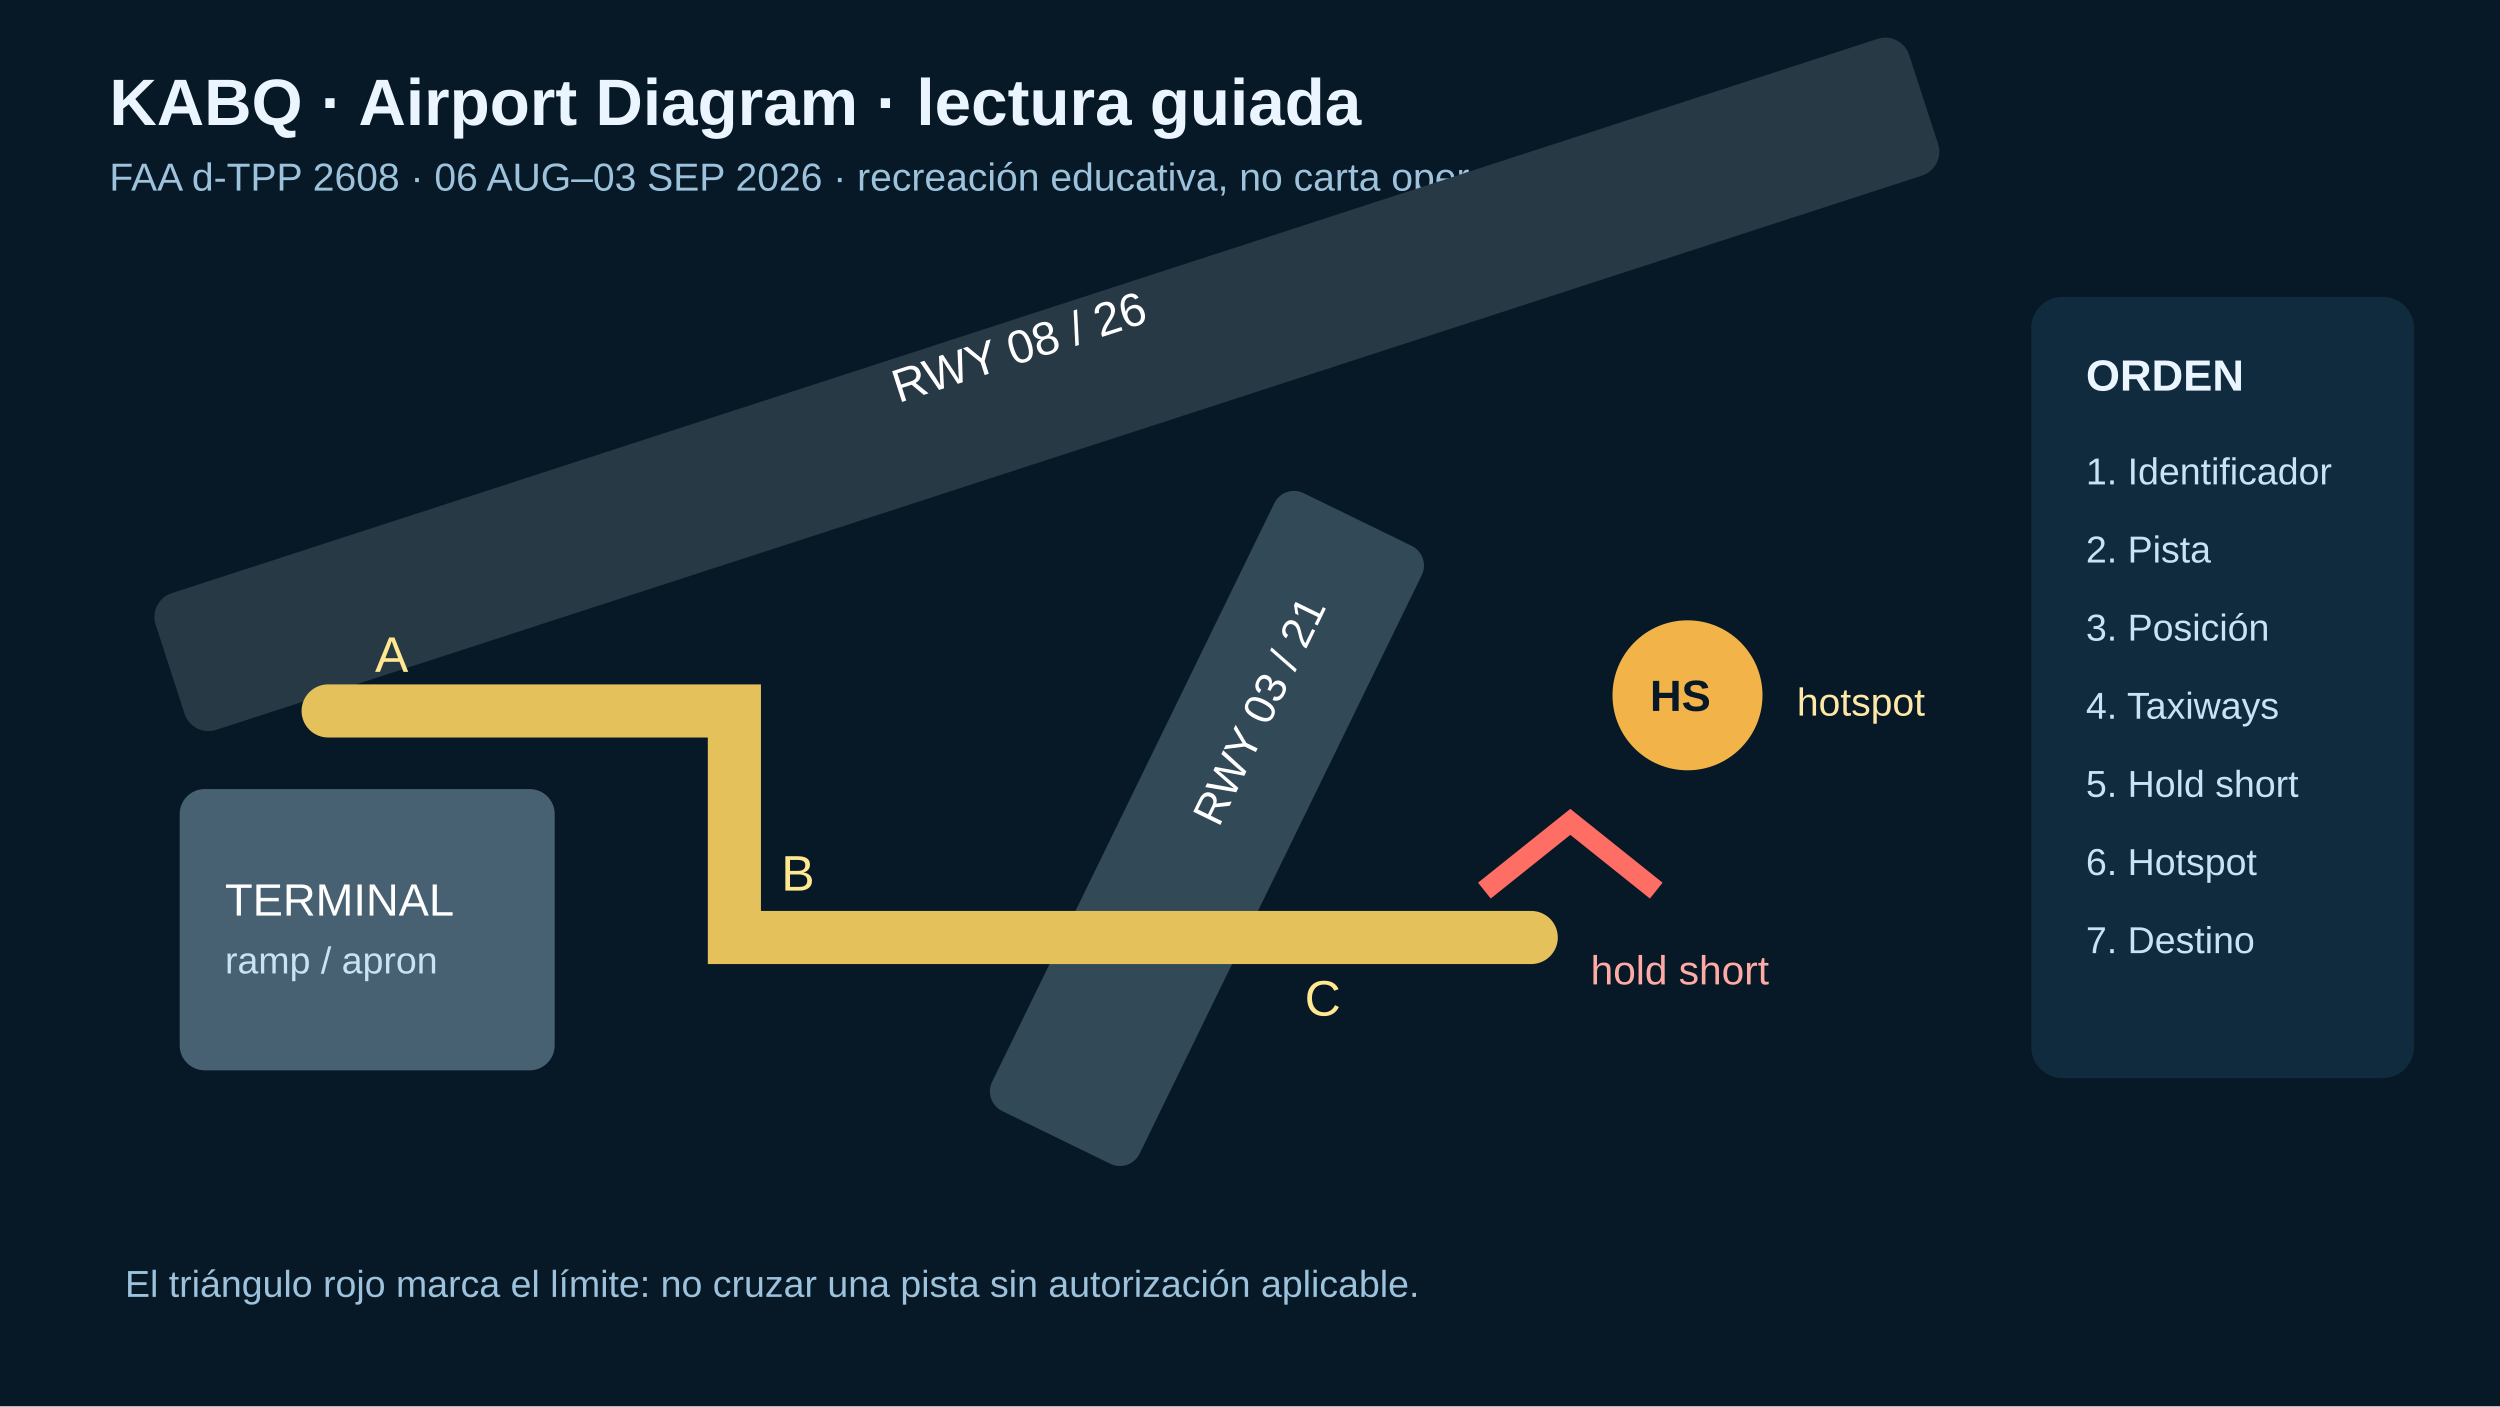
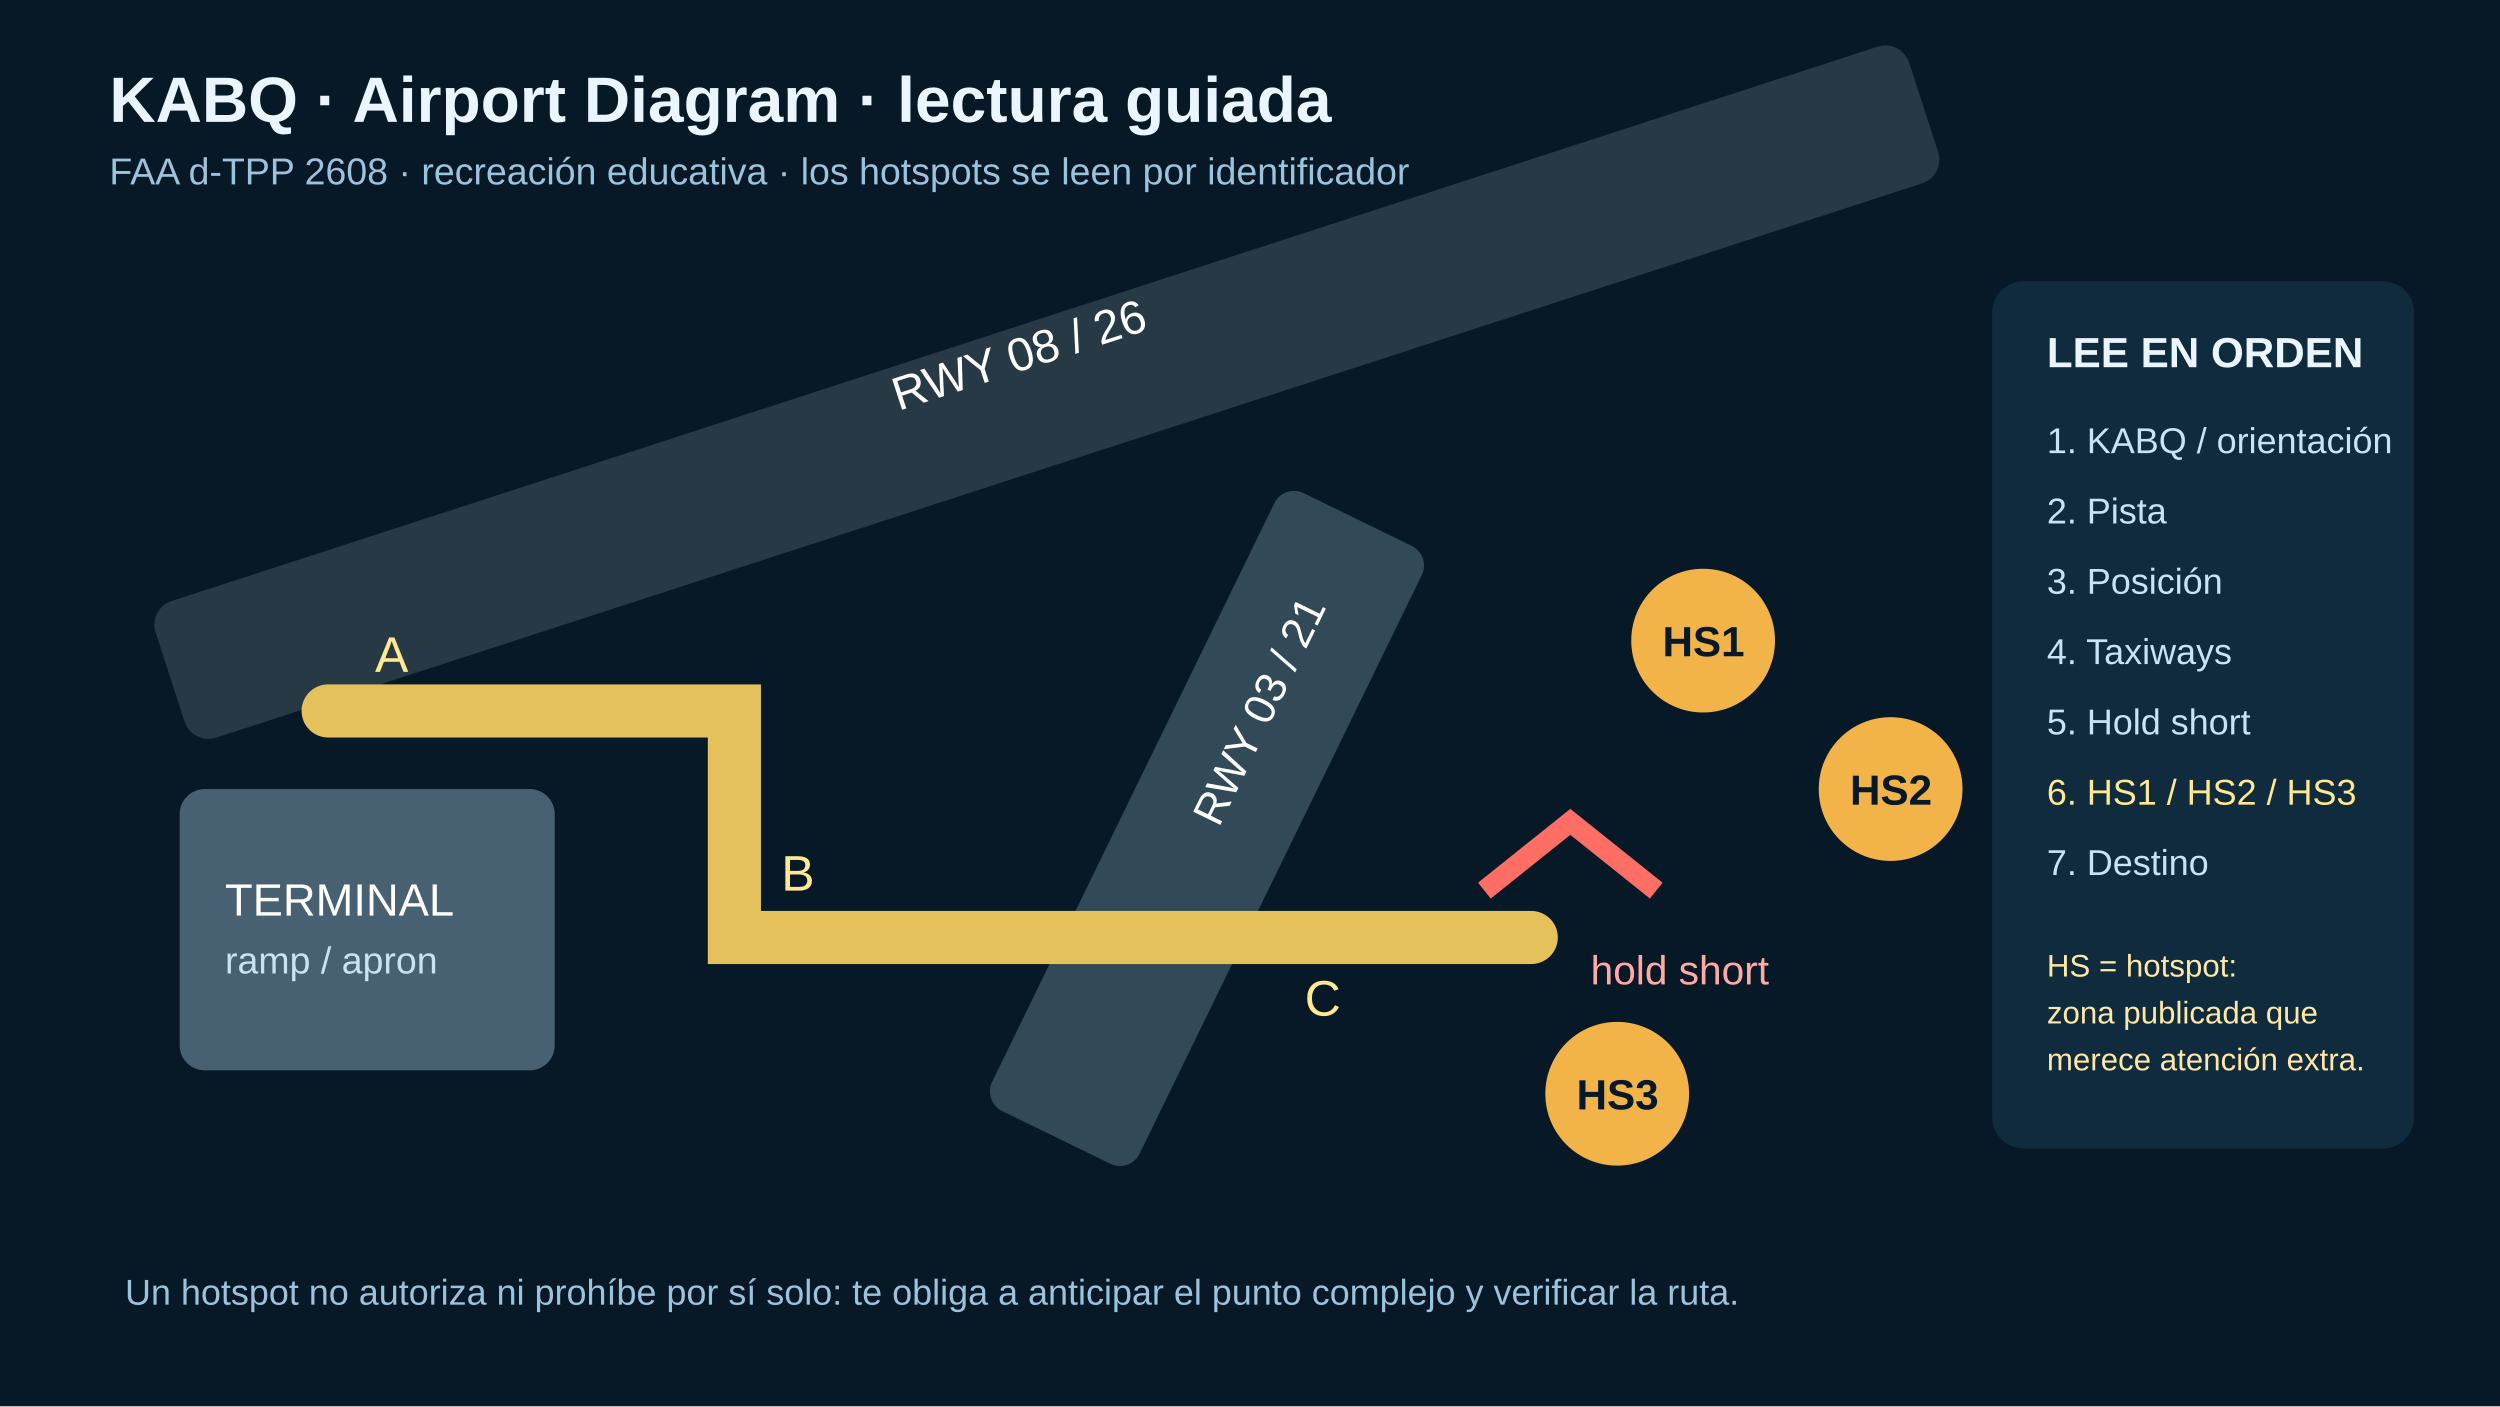
- <svg xmlns="http://www.w3.org/2000/svg" width="1600" height="900" viewBox="0 0 1600 900" role="img" aria-label="Recreación educativa de lectura del diagrama KABQ">
+ <svg xmlns="http://www.w3.org/2000/svg" width="1600" height="900" viewBox="0 0 1600 900" role="img" aria-label="Recreación educativa de lectura del diagrama KABQ con HS1 HS2 HS3">
  <rect width="1600" height="900" fill="#071826" />
-   <text x="70" y="80" fill="#eaf5ff" font-family="Arial" font-size="42" font-weight="700">KABQ · Airport Diagram · lectura guiada</text>
-   <text x="70" y="122" fill="#9dc2db" font-family="Arial" font-size="25">FAA d-TPP 2608 · 06 AUG–03 SEP 2026 · recreación educativa, no carta operacional</text>
+   <text x="70" y="78" fill="#eaf5ff" font-family="Arial" font-size="41" font-weight="700">KABQ · Airport Diagram · lectura guiada</text>
+   <text x="70" y="118" fill="#9dc2db" font-family="Arial" font-size="24">FAA d-TPP 2608 · recreación educativa · los hotspots se leen por identificador</text>
  <g font-family="Arial">
-     <rect x="80" y="200" width="1180" height="92" rx="16" fill="#263945" transform="rotate(-18 670 246)" />
-     <text x="575" y="258" fill="white" font-size="30" transform="rotate(-18 575 258)">RWY 08 / 26</text>
+     <rect x="80" y="205" width="1180" height="92" rx="16" fill="#263945" transform="rotate(-18 670 251)" />
+     <text x="575" y="263" fill="white" font-size="30" transform="rotate(-18 575 263)">RWY 08 / 26</text>
    <rect x="720" y="310" width="105" height="440" rx="14" fill="#324957" transform="rotate(26 772 530)" />
    <text x="780" y="530" fill="white" font-size="28" transform="rotate(-64 780 530)">RWY 03 / 21</text>
    <path d="M210 455 H470 V600 H980" fill="none" stroke="#e5c15c" stroke-width="34" stroke-linecap="round" />
    <text x="240" y="430" fill="#ffe890" font-size="32">A</text>
    <text x="500" y="570" fill="#ffe890" font-size="32">B</text>
    <text x="835" y="650" fill="#ffe890" font-size="32">C</text>
    <rect x="115" y="505" width="240" height="180" rx="16" fill="#486172" />
    <text x="144" y="586" fill="white" font-size="29">TERMINAL</text>
    <text x="144" y="623" fill="#c7e3f5" font-size="24">ramp / apron</text>
    <path d="M950 570 l55 -44 l55 44" fill="none" stroke="#ff6e64" stroke-width="13" />
    <text x="1018" y="630" fill="#ffaaa4" font-size="26">hold short</text>
-     <circle cx="1080" cy="445" r="48" fill="#f2b448" />
-     <text x="1056" y="455" fill="#071826" font-size="28" font-weight="700">HS</text>
-     <text x="1150" y="458" fill="#ffe8a7" font-size="25">hotspot</text>
+     <circle cx="1090" cy="410" r="46" fill="#f2b448" />
+     <text x="1064" y="420" fill="#071826" font-size="27" font-weight="700">HS1</text>
+     <circle cx="1210" cy="505" r="46" fill="#f2b448" />
+     <text x="1184" y="515" fill="#071826" font-size="27" font-weight="700">HS2</text>
+     <circle cx="1035" cy="700" r="46" fill="#f2b448" />
+     <text x="1009" y="710" fill="#071826" font-size="27" font-weight="700">HS3</text>
+     <rect x="1275" y="180" width="270" height="555" rx="20" fill="#102b3e" />
+     <text x="1310" y="235" fill="#eaf5ff" font-size="27" font-weight="700">LEE EN ORDEN</text>
+     <text x="1310" y="290" fill="#c7e3f5" font-size="23">1. KABQ / orientación</text>
+     <text x="1310" y="335" fill="#c7e3f5" font-size="23">2. Pista</text>
+     <text x="1310" y="380" fill="#c7e3f5" font-size="23">3. Posición</text>
+     <text x="1310" y="425" fill="#c7e3f5" font-size="23">4. Taxiways</text>
+     <text x="1310" y="470" fill="#c7e3f5" font-size="23">5. Hold short</text>
+     <text x="1310" y="515" fill="#ffe890" font-size="23">6. HS1 / HS2 / HS3</text>
+     <text x="1310" y="560" fill="#c7e3f5" font-size="23">7. Destino</text>
+     <text x="1310" y="625" fill="#ffe8a7" font-size="20">HS = hotspot:</text>
+     <text x="1310" y="655" fill="#ffe8a7" font-size="20">zona publicada que</text>
+     <text x="1310" y="685" fill="#ffe8a7" font-size="20">merece atención extra.</text>
  </g>
-   <g font-family="Arial">
-     <rect x="1300" y="190" width="245" height="500" rx="20" fill="#102b3e" />
-     <text x="1335" y="250" fill="#eaf5ff" font-size="28" font-weight="700">ORDEN</text>
-     <text x="1335" y="310" fill="#c7e3f5" font-size="24">1. Identificador</text>
-     <text x="1335" y="360" fill="#c7e3f5" font-size="24">2. Pista</text>
-     <text x="1335" y="410" fill="#c7e3f5" font-size="24">3. Posición</text>
-     <text x="1335" y="460" fill="#c7e3f5" font-size="24">4. Taxiways</text>
-     <text x="1335" y="510" fill="#c7e3f5" font-size="24">5. Hold short</text>
-     <text x="1335" y="560" fill="#c7e3f5" font-size="24">6. Hotspot</text>
-     <text x="1335" y="610" fill="#c7e3f5" font-size="24">7. Destino</text>
-   </g>
-   <text x="80" y="830" fill="#9dc2db" font-family="Arial" font-size="24">El triángulo rojo marca el límite: no cruzar una pista sin autorización aplicable.</text>
+   <text x="80" y="835" fill="#9dc2db" font-family="Arial" font-size="23">Un hotspot no autoriza ni prohíbe por sí solo: te obliga a anticipar el punto complejo y verificar la ruta.</text>
</svg>
